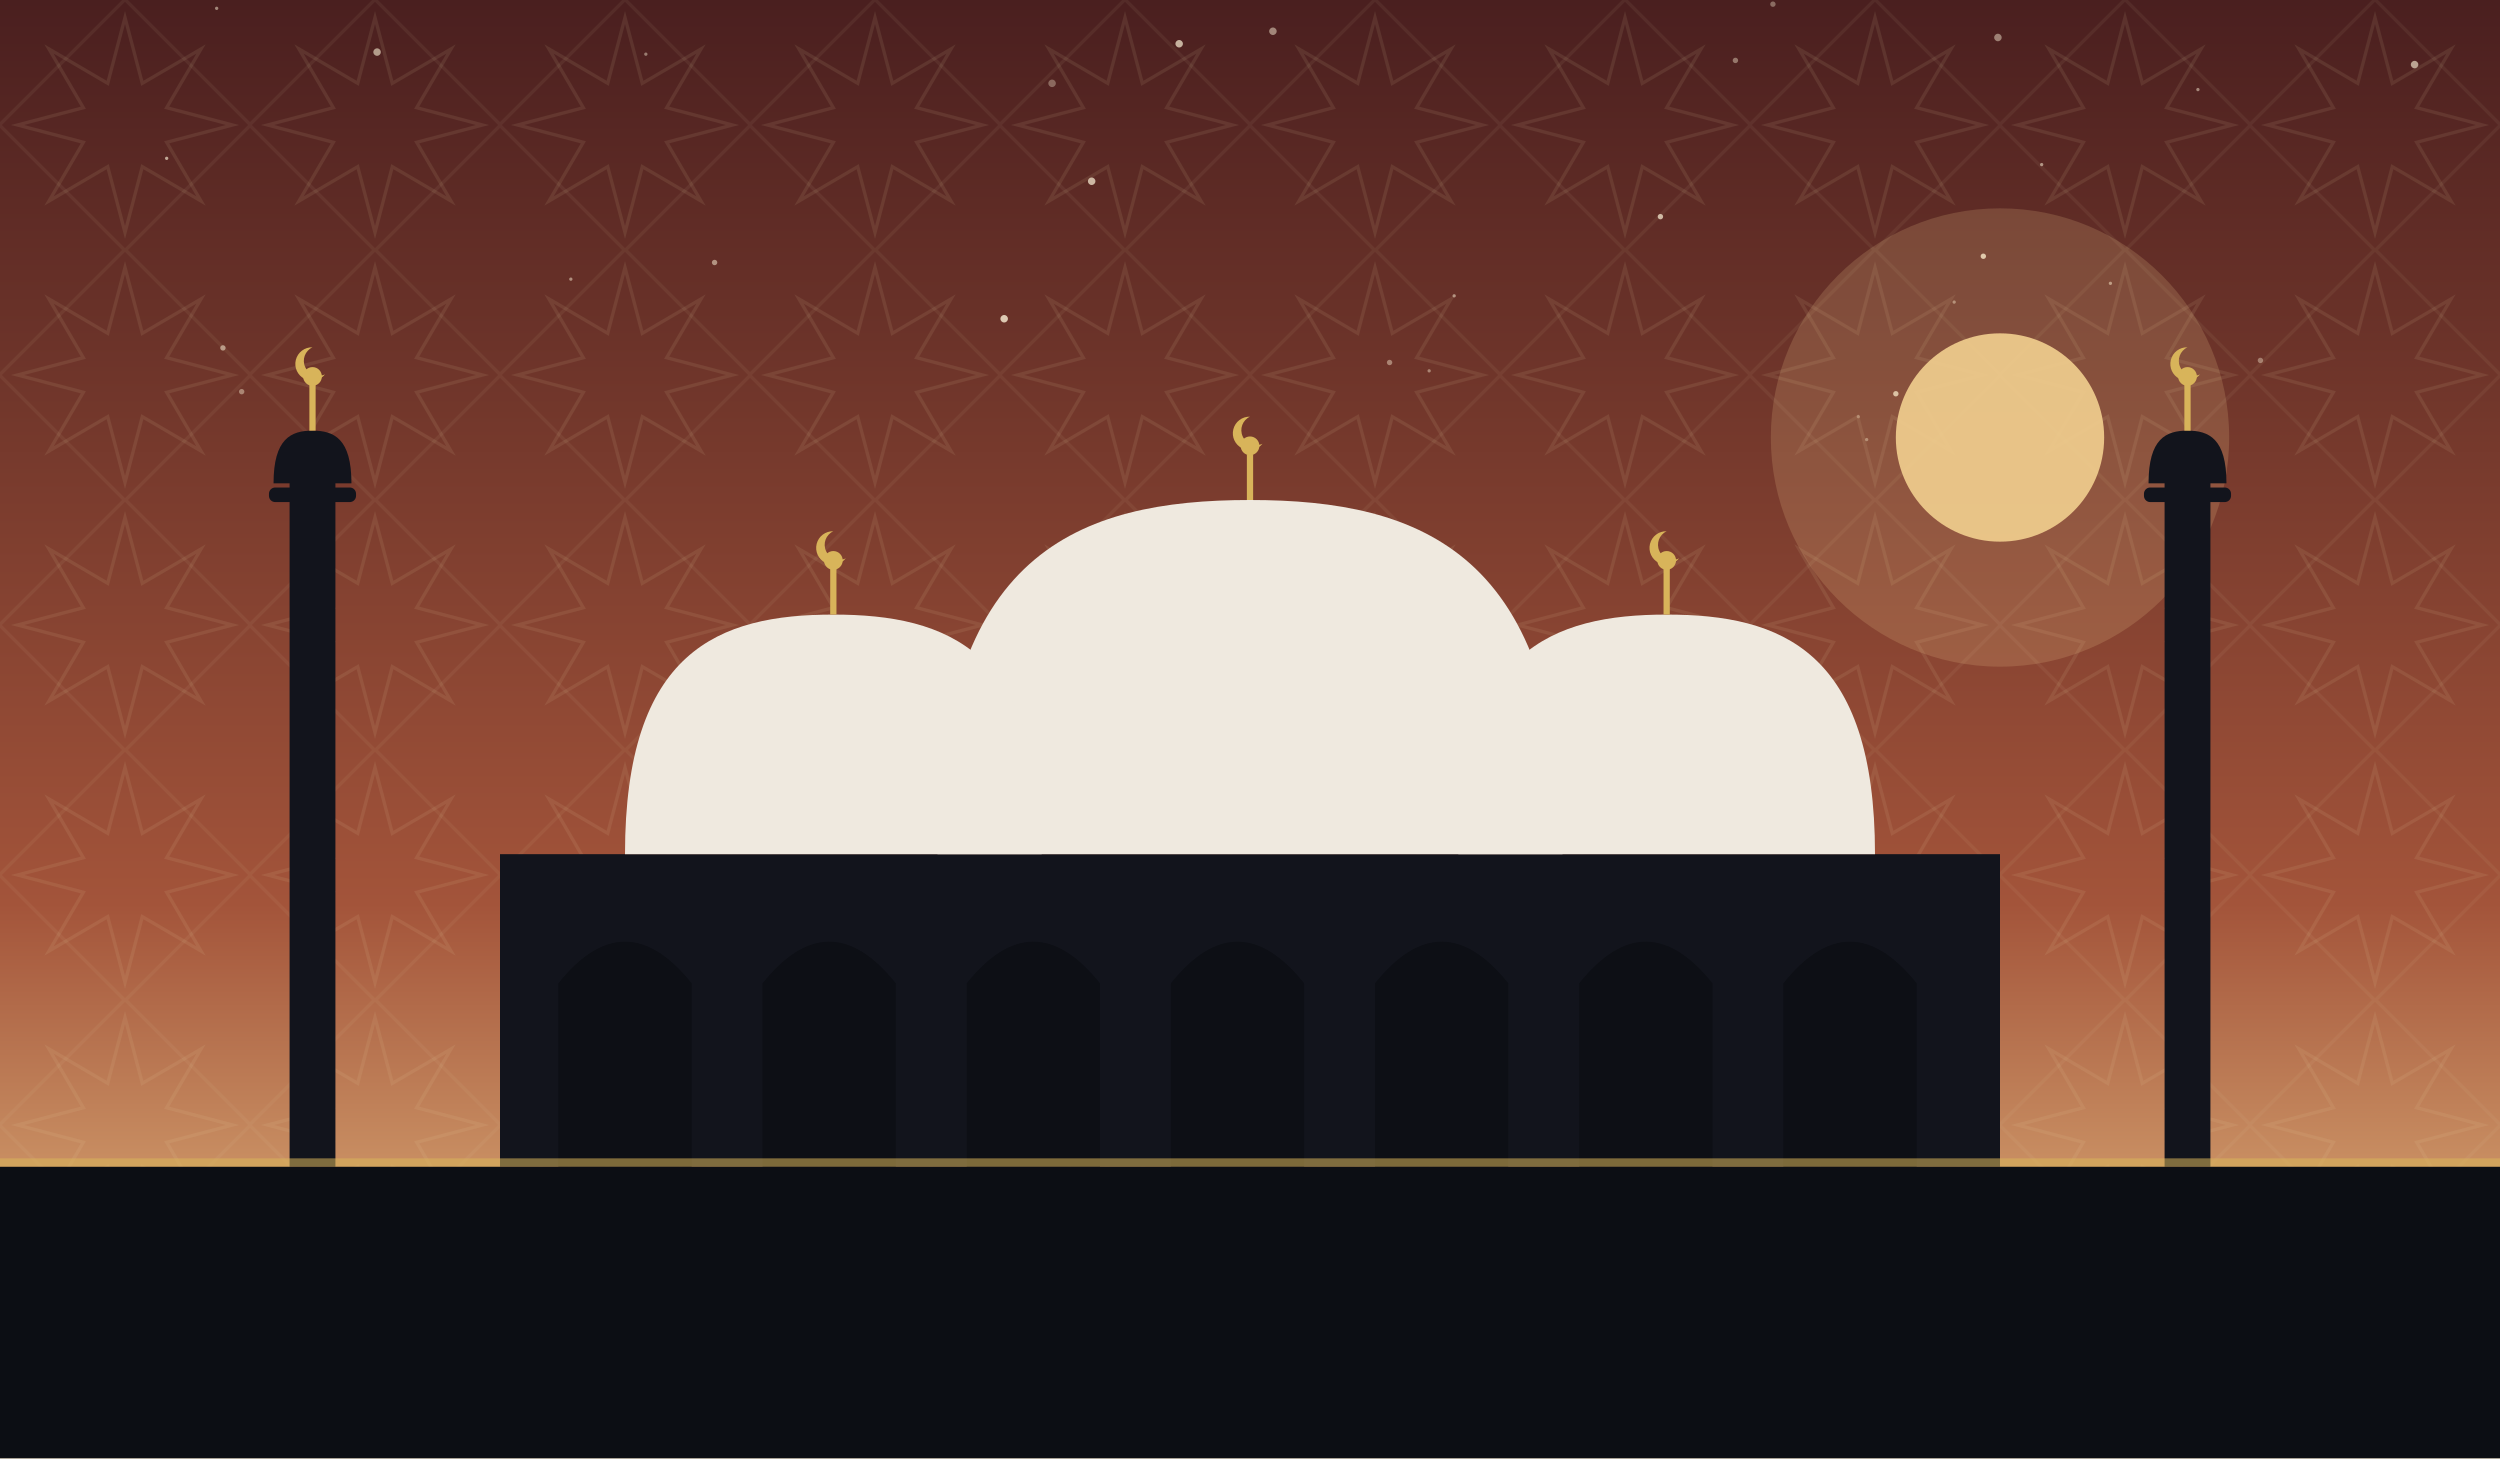
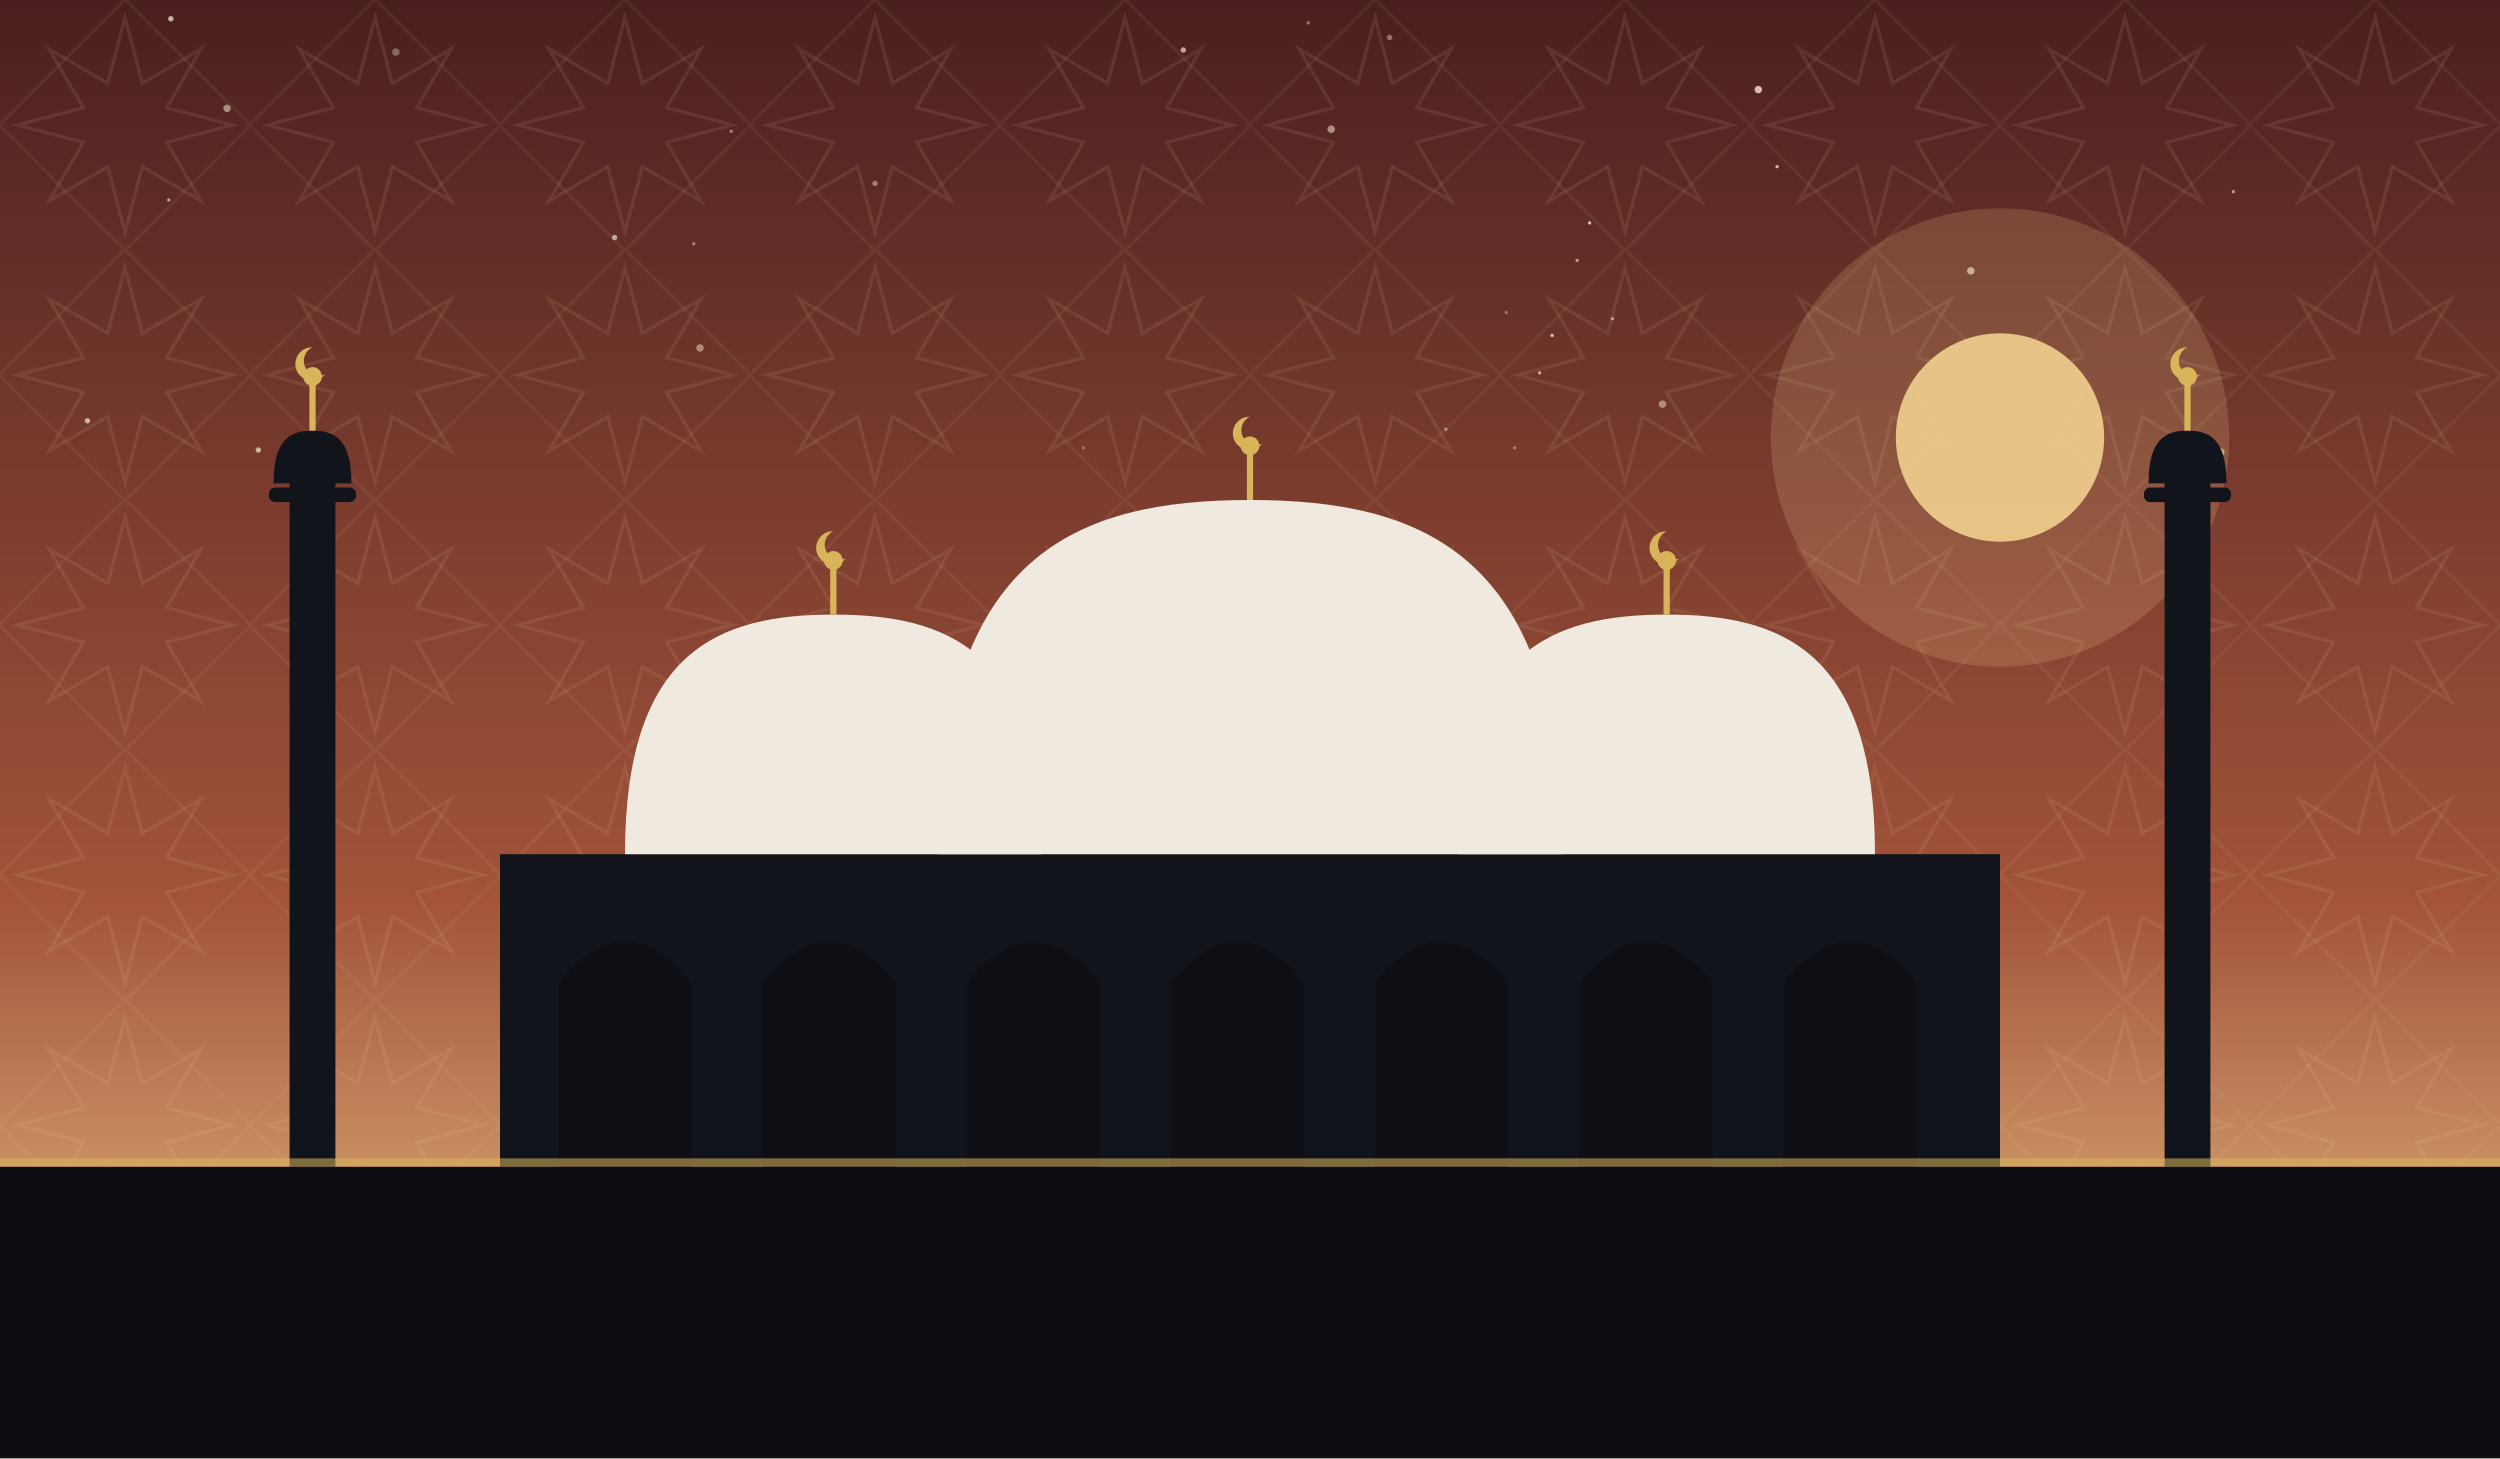
<svg xmlns="http://www.w3.org/2000/svg" viewBox="0 0 1200 700" role="img">
  <defs>
    <linearGradient id="sky" x1="0" y1="0" x2="0" y2="1">
      <stop offset="0" stop-color="#4a1f1f" />
      <stop offset="0.62" stop-color="#a3543a" />
      <stop offset="1" stop-color="#f2cf8f" />
    </linearGradient>
    <pattern id="g1" width="120" height="120" patternUnits="userSpaceOnUse">
      <polygon points="111.6,60.0 80.0,68.3 96.5,96.5 68.3,80.0 60.0,111.6 51.7,80.0 23.5,96.5 40.0,68.3 8.4,60.0 40.0,51.7 23.5,23.5 51.7,40.0 60.0,8.4 68.3,40.0 96.5,23.5 80.0,51.7" fill="none" stroke="#e8d9a8" stroke-width="1.6" opacity="0.1" />
      <rect x="17.4" y="17.4" width="85.2" height="85.2" fill="none" stroke="#e8d9a8" stroke-width="1.6" opacity="0.07" transform="rotate(45 60.0 60.0)" />
    </pattern>
  </defs>
  <rect width="1200" height="700" fill="url(#sky)" />
  <rect width="1200" height="700" fill="url(#g1)" />
-   <circle cx="274" cy="134" r="0.8" fill="#f7ecd2" opacity="0.51" />
-   <circle cx="980" cy="79" r="0.8" fill="#f7ecd2" opacity="0.55" />
-   <circle cx="1055" cy="43" r="0.8" fill="#f7ecd2" opacity="0.50" />
-   <circle cx="667" cy="174" r="1.3" fill="#f7ecd2" opacity="0.43" />
-   <circle cx="80" cy="76" r="0.8" fill="#f7ecd2" opacity="0.65" />
-   <circle cx="566" cy="21" r="1.8" fill="#f7ecd2" opacity="0.71" />
-   <circle cx="181" cy="25" r="1.8" fill="#f7ecd2" opacity="0.60" />
-   <circle cx="1013" cy="136" r="0.8" fill="#f7ecd2" opacity="0.53" />
-   <circle cx="686" cy="178" r="0.8" fill="#f7ecd2" opacity="0.43" />
-   <circle cx="952" cy="123" r="1.3" fill="#f7ecd2" opacity="0.81" />
-   <circle cx="107" cy="167" r="1.3" fill="#f7ecd2" opacity="0.54" />
-   <circle cx="959" cy="18" r="1.8" fill="#f7ecd2" opacity="0.47" />
-   <circle cx="892" cy="200" r="0.8" fill="#f7ecd2" opacity="0.35" />
-   <circle cx="938" cy="145" r="0.8" fill="#f7ecd2" opacity="0.45" />
-   <circle cx="833" cy="29" r="1.3" fill="#f7ecd2" opacity="0.42" />
-   <circle cx="505" cy="40" r="1.8" fill="#f7ecd2" opacity="0.35" />
-   <circle cx="698" cy="142" r="0.8" fill="#f7ecd2" opacity="0.51" />
-   <circle cx="524" cy="87" r="1.8" fill="#f7ecd2" opacity="0.73" />
-   <circle cx="1159" cy="31" r="1.8" fill="#f7ecd2" opacity="0.64" />
-   <circle cx="851" cy="2" r="1.3" fill="#f7ecd2" opacity="0.37" />
-   <circle cx="104" cy="4" r="0.8" fill="#f7ecd2" opacity="0.51" />
-   <circle cx="910" cy="189" r="1.3" fill="#f7ecd2" opacity="0.75" />
-   <circle cx="1085" cy="173" r="1.3" fill="#f7ecd2" opacity="0.40" />
-   <circle cx="797" cy="104" r="1.3" fill="#f7ecd2" opacity="0.73" />
-   <circle cx="310" cy="26" r="0.8" fill="#f7ecd2" opacity="0.45" />
-   <circle cx="896" cy="211" r="0.8" fill="#f7ecd2" opacity="0.41" />
-   <circle cx="611" cy="15" r="1.8" fill="#f7ecd2" opacity="0.50" />
-   <circle cx="343" cy="126" r="1.3" fill="#f7ecd2" opacity="0.53" />
-   <circle cx="116" cy="188" r="1.3" fill="#f7ecd2" opacity="0.43" />
-   <circle cx="482" cy="153" r="1.8" fill="#f7ecd2" opacity="0.81" />
+   <circle cx="42" cy="202" r="1.3" fill="#f7ecd2" opacity="0.69" />
+   <circle cx="844" cy="43" r="1.8" fill="#f7ecd2" opacity="0.77" />
+   <circle cx="727" cy="215" r="0.8" fill="#f7ecd2" opacity="0.40" />
+   <circle cx="723" cy="150" r="0.8" fill="#f7ecd2" opacity="0.35" />
+   <circle cx="568" cy="24" r="1.3" fill="#f7ecd2" opacity="0.67" />
+   <circle cx="190" cy="25" r="1.8" fill="#f7ecd2" opacity="0.35" />
+   <circle cx="333" cy="117" r="0.8" fill="#f7ecd2" opacity="0.46" />
+   <circle cx="109" cy="52" r="1.8" fill="#f7ecd2" opacity="0.53" />
+   <circle cx="694" cy="206" r="0.8" fill="#f7ecd2" opacity="0.49" />
+   <circle cx="336" cy="167" r="1.8" fill="#f7ecd2" opacity="0.47" />
+   <circle cx="739" cy="179" r="0.8" fill="#f7ecd2" opacity="0.66" />
+   <circle cx="295" cy="114" r="1.3" fill="#f7ecd2" opacity="0.65" />
+   <circle cx="420" cy="88" r="1.3" fill="#f7ecd2" opacity="0.45" />
+   <circle cx="82" cy="9" r="1.3" fill="#f7ecd2" opacity="0.73" />
+   <circle cx="745" cy="161" r="0.8" fill="#f7ecd2" opacity="0.80" />
+   <circle cx="81" cy="96" r="0.8" fill="#f7ecd2" opacity="0.61" />
+   <circle cx="946" cy="130" r="1.8" fill="#f7ecd2" opacity="0.65" />
+   <circle cx="628" cy="11" r="0.8" fill="#f7ecd2" opacity="0.43" />
+   <circle cx="351" cy="63" r="0.8" fill="#f7ecd2" opacity="0.48" />
+   <circle cx="667" cy="18" r="1.3" fill="#f7ecd2" opacity="0.41" />
+   <circle cx="1072" cy="92" r="0.8" fill="#f7ecd2" opacity="0.59" />
+   <circle cx="774" cy="153" r="0.8" fill="#f7ecd2" opacity="0.57" />
+   <circle cx="757" cy="125" r="0.8" fill="#f7ecd2" opacity="0.60" />
+   <circle cx="853" cy="80" r="0.8" fill="#f7ecd2" opacity="0.75" />
+   <circle cx="798" cy="194" r="1.8" fill="#f7ecd2" opacity="0.47" />
+   <circle cx="520" cy="215" r="0.8" fill="#f7ecd2" opacity="0.35" />
+   <circle cx="763" cy="107" r="0.8" fill="#f7ecd2" opacity="0.76" />
+   <circle cx="639" cy="62" r="1.8" fill="#f7ecd2" opacity="0.53" />
+   <circle cx="124" cy="216" r="1.3" fill="#f7ecd2" opacity="0.69" />
+   <circle cx="1066" cy="217" r="1.8" fill="#f7ecd2" opacity="0.57" />
  <circle cx="960" cy="210" r="110" fill="#f2cf8f" opacity="0.18" />
  <circle cx="960" cy="210" r="50" fill="#f2cf8f" opacity="0.9" />
  <rect x="240" y="410" width="720" height="150" fill="#12141c" />
  <path d="M 268 560 L 268 472 Q 300 432 332 472 L 332 560 Z" fill="#0c0e14" opacity="0.9" />
  <path d="M 366 560 L 366 472 Q 398 432 430 472 L 430 560 Z" fill="#0c0e14" opacity="0.9" />
  <path d="M 464 560 L 464 472 Q 496 432 528 472 L 528 560 Z" fill="#0c0e14" opacity="0.9" />
  <path d="M 562 560 L 562 472 Q 594 432 626 472 L 626 560 Z" fill="#0c0e14" opacity="0.9" />
  <path d="M 660 560 L 660 472 Q 692 432 724 472 L 724 560 Z" fill="#0c0e14" opacity="0.9" />
  <path d="M 758 560 L 758 472 Q 790 432 822 472 L 822 560 Z" fill="#0c0e14" opacity="0.9" />
  <path d="M 856 560 L 856 472 Q 888 432 920 472 L 920 560 Z" fill="#0c0e14" opacity="0.9" />
  <path d="M 450 410 C 450 265.5, 517.5 240, 600 240 C 682.5 240, 750 265.5, 750 410 Z" fill="#efe9df" />
  <line x1="600" y1="240" x2="600" y2="218" stroke="#d8b45a" stroke-width="3" />
  <circle cx="600" cy="214" r="4.5" fill="#d8b45a" />
  <path d="M 600 200 a 8 8 0 1 0 6 13 a 6.4 6.4 0 1 1 -6 -13 Z" fill="#d8b45a" />
  <path d="M 300 410 C 300 312.25, 345.0 295, 400 295 C 455.0 295, 500 312.25, 500 410 Z" fill="#efe9df" />
  <line x1="400" y1="295" x2="400" y2="273" stroke="#d8b45a" stroke-width="3" />
  <circle cx="400" cy="269" r="4.5" fill="#d8b45a" />
  <path d="M 400 255 a 8 8 0 1 0 6 13 a 6.4 6.4 0 1 1 -6 -13 Z" fill="#d8b45a" />
  <path d="M 700 410 C 700 312.25, 745.0 295, 800 295 C 855.0 295, 900 312.25, 900 410 Z" fill="#efe9df" />
  <line x1="800" y1="295" x2="800" y2="273" stroke="#d8b45a" stroke-width="3" />
  <circle cx="800" cy="269" r="4.5" fill="#d8b45a" />
  <path d="M 800 255 a 8 8 0 1 0 6 13 a 6.4 6.4 0 1 1 -6 -13 Z" fill="#d8b45a" />
  <rect x="139.0" y="230" width="22" height="330" fill="#12141c" />
  <rect x="129.1" y="234" width="41.8" height="7" rx="3" fill="#12141c" />
  <path d="M 131.3 232 C 131.3 210.495, 139.715 206.7, 150 206.7 C 160.285 206.7, 168.7 210.495, 168.7 232 Z" fill="#12141c" />
  <line x1="150" y1="206.7" x2="150" y2="184.7" stroke="#d8b45a" stroke-width="3" />
  <circle cx="150" cy="180.7" r="4.5" fill="#d8b45a" />
  <path d="M 150 166.7 a 8 8 0 1 0 6 13 a 6.4 6.4 0 1 1 -6 -13 Z" fill="#d8b45a" />
  <rect x="1039.0" y="230" width="22" height="330" fill="#12141c" />
  <rect x="1029.1" y="234" width="41.8" height="7" rx="3" fill="#12141c" />
  <path d="M 1031.3 232 C 1031.3 210.495, 1039.715 206.7, 1050 206.7 C 1060.285 206.7, 1068.7 210.495, 1068.7 232 Z" fill="#12141c" />
  <line x1="1050" y1="206.7" x2="1050" y2="184.7" stroke="#d8b45a" stroke-width="3" />
  <circle cx="1050" cy="180.7" r="4.5" fill="#d8b45a" />
  <path d="M 1050 166.7 a 8 8 0 1 0 6 13 a 6.4 6.4 0 1 1 -6 -13 Z" fill="#d8b45a" />
  <rect x="0" y="560" width="1200" height="140" fill="#0c0e14" />
  <rect x="0" y="556" width="1200" height="4" fill="#d8b45a" opacity="0.55" />
</svg>
